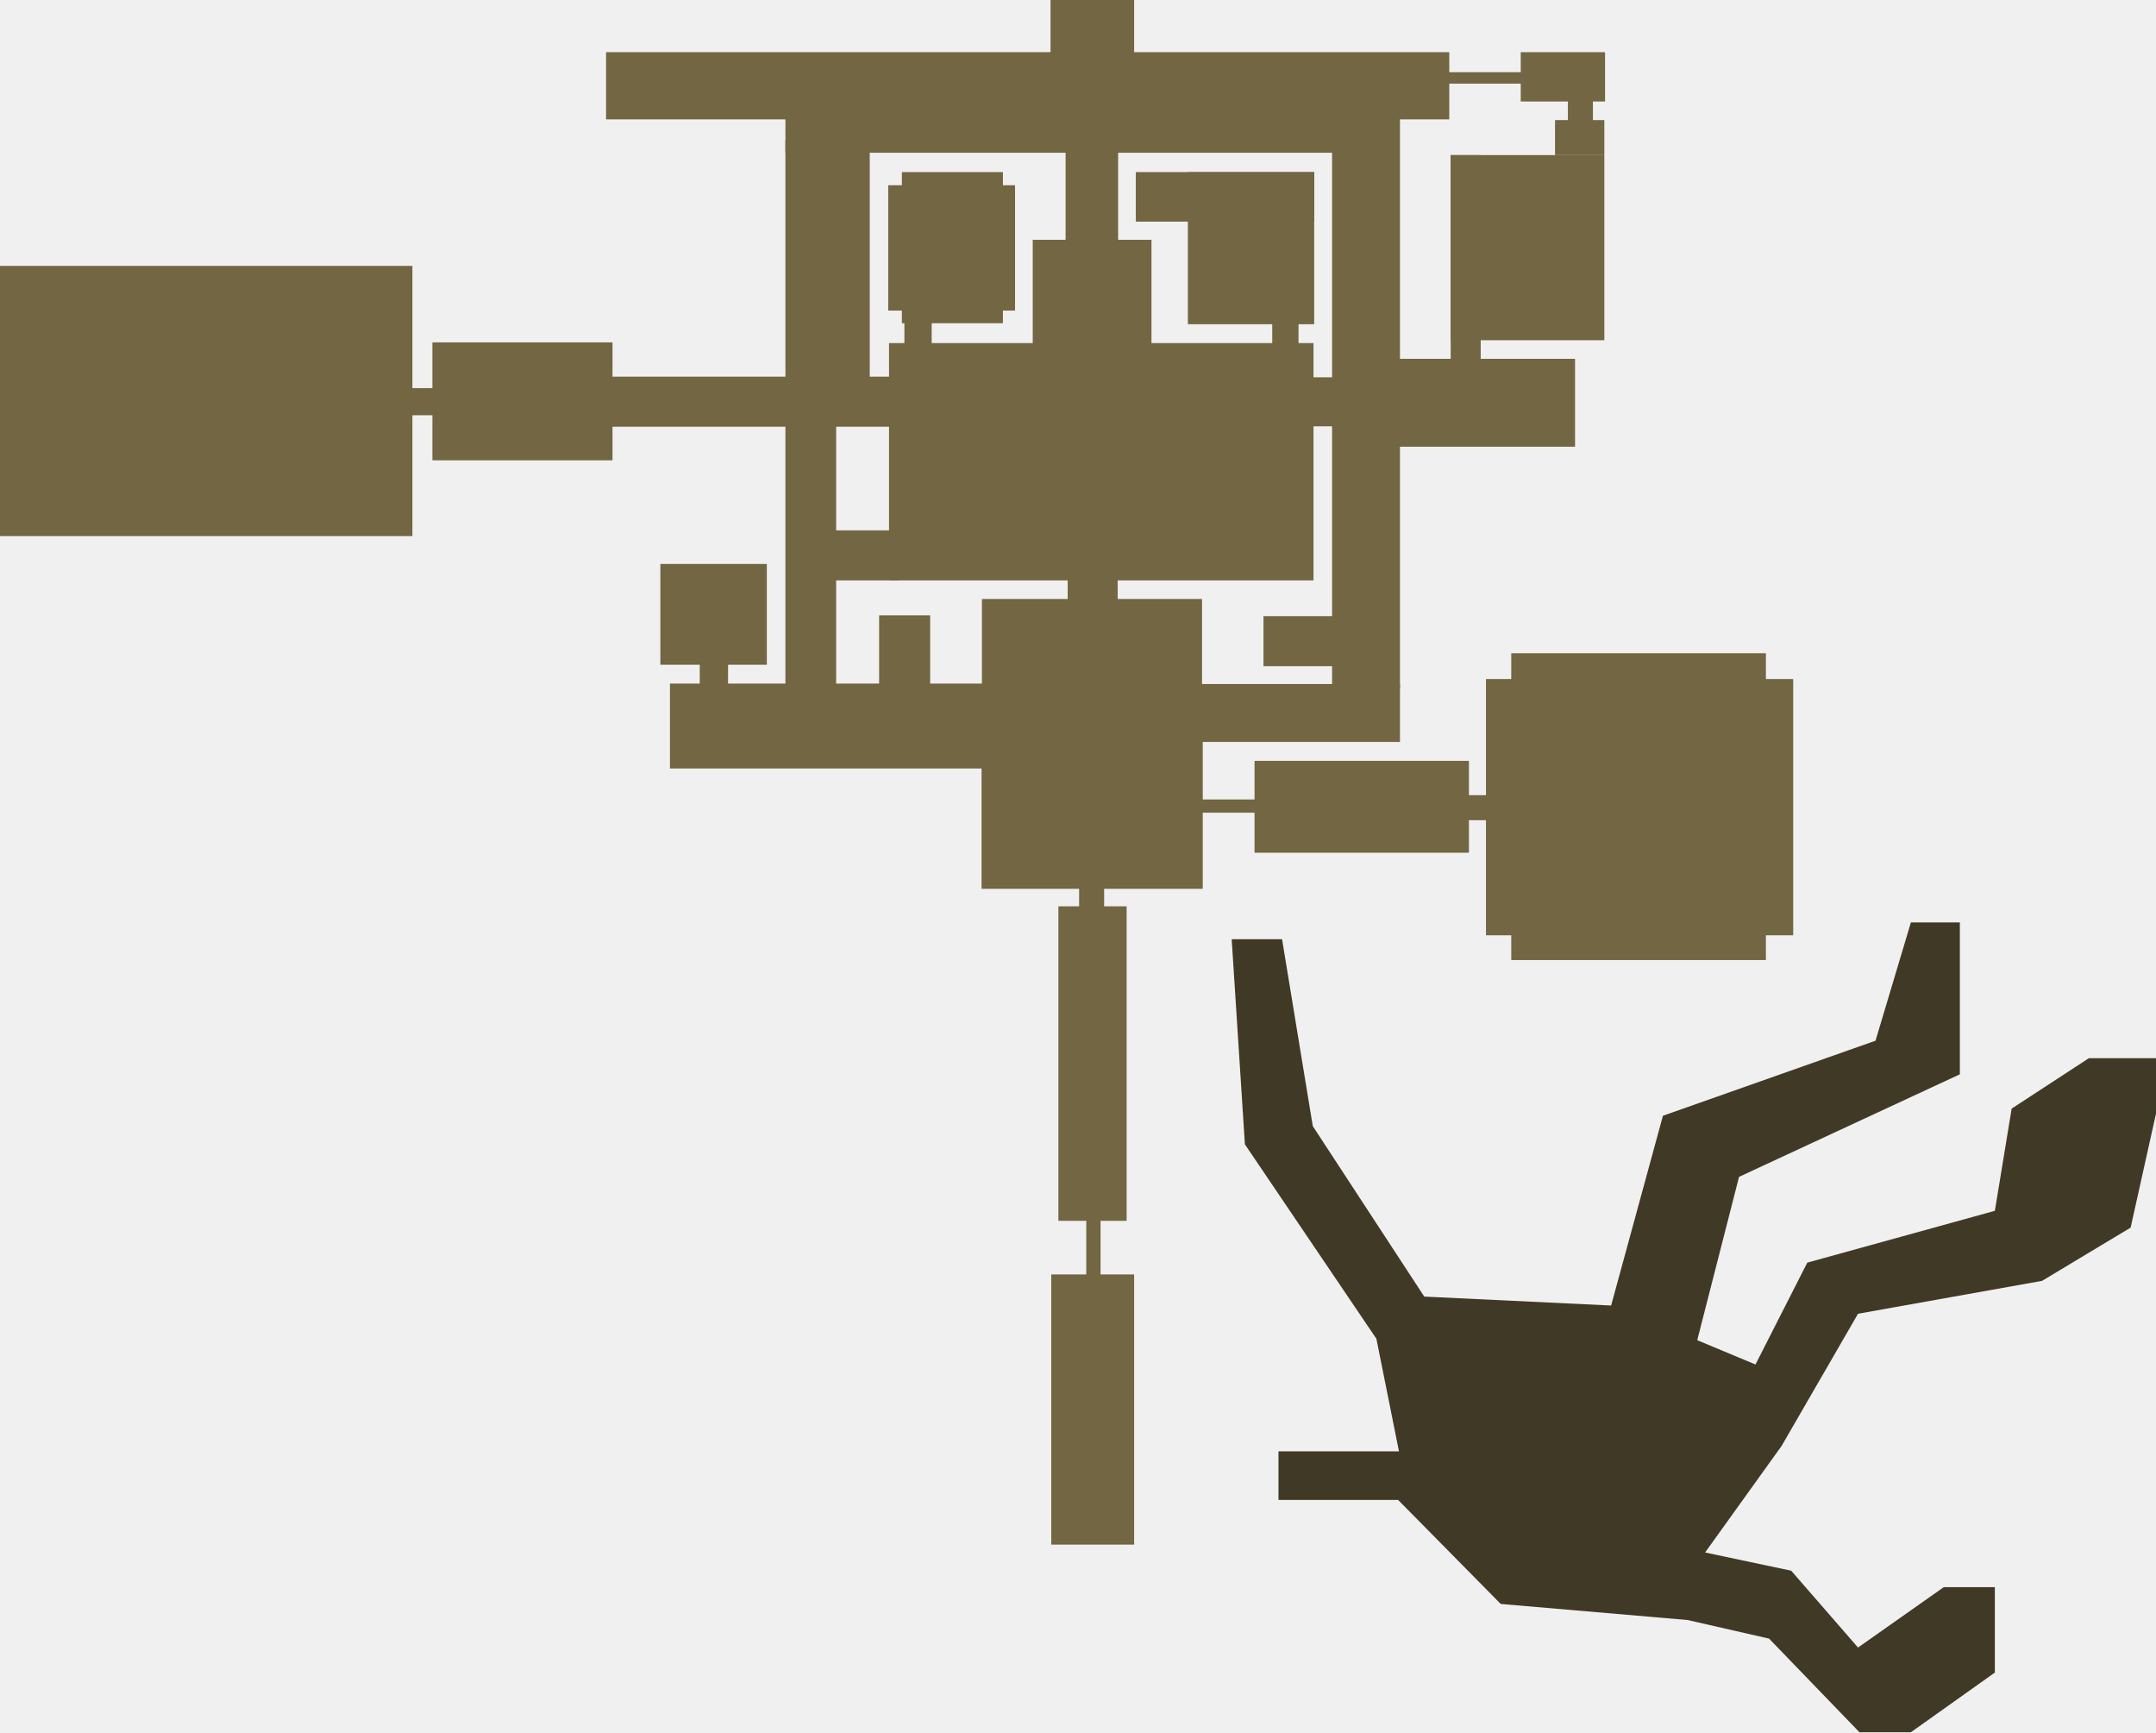
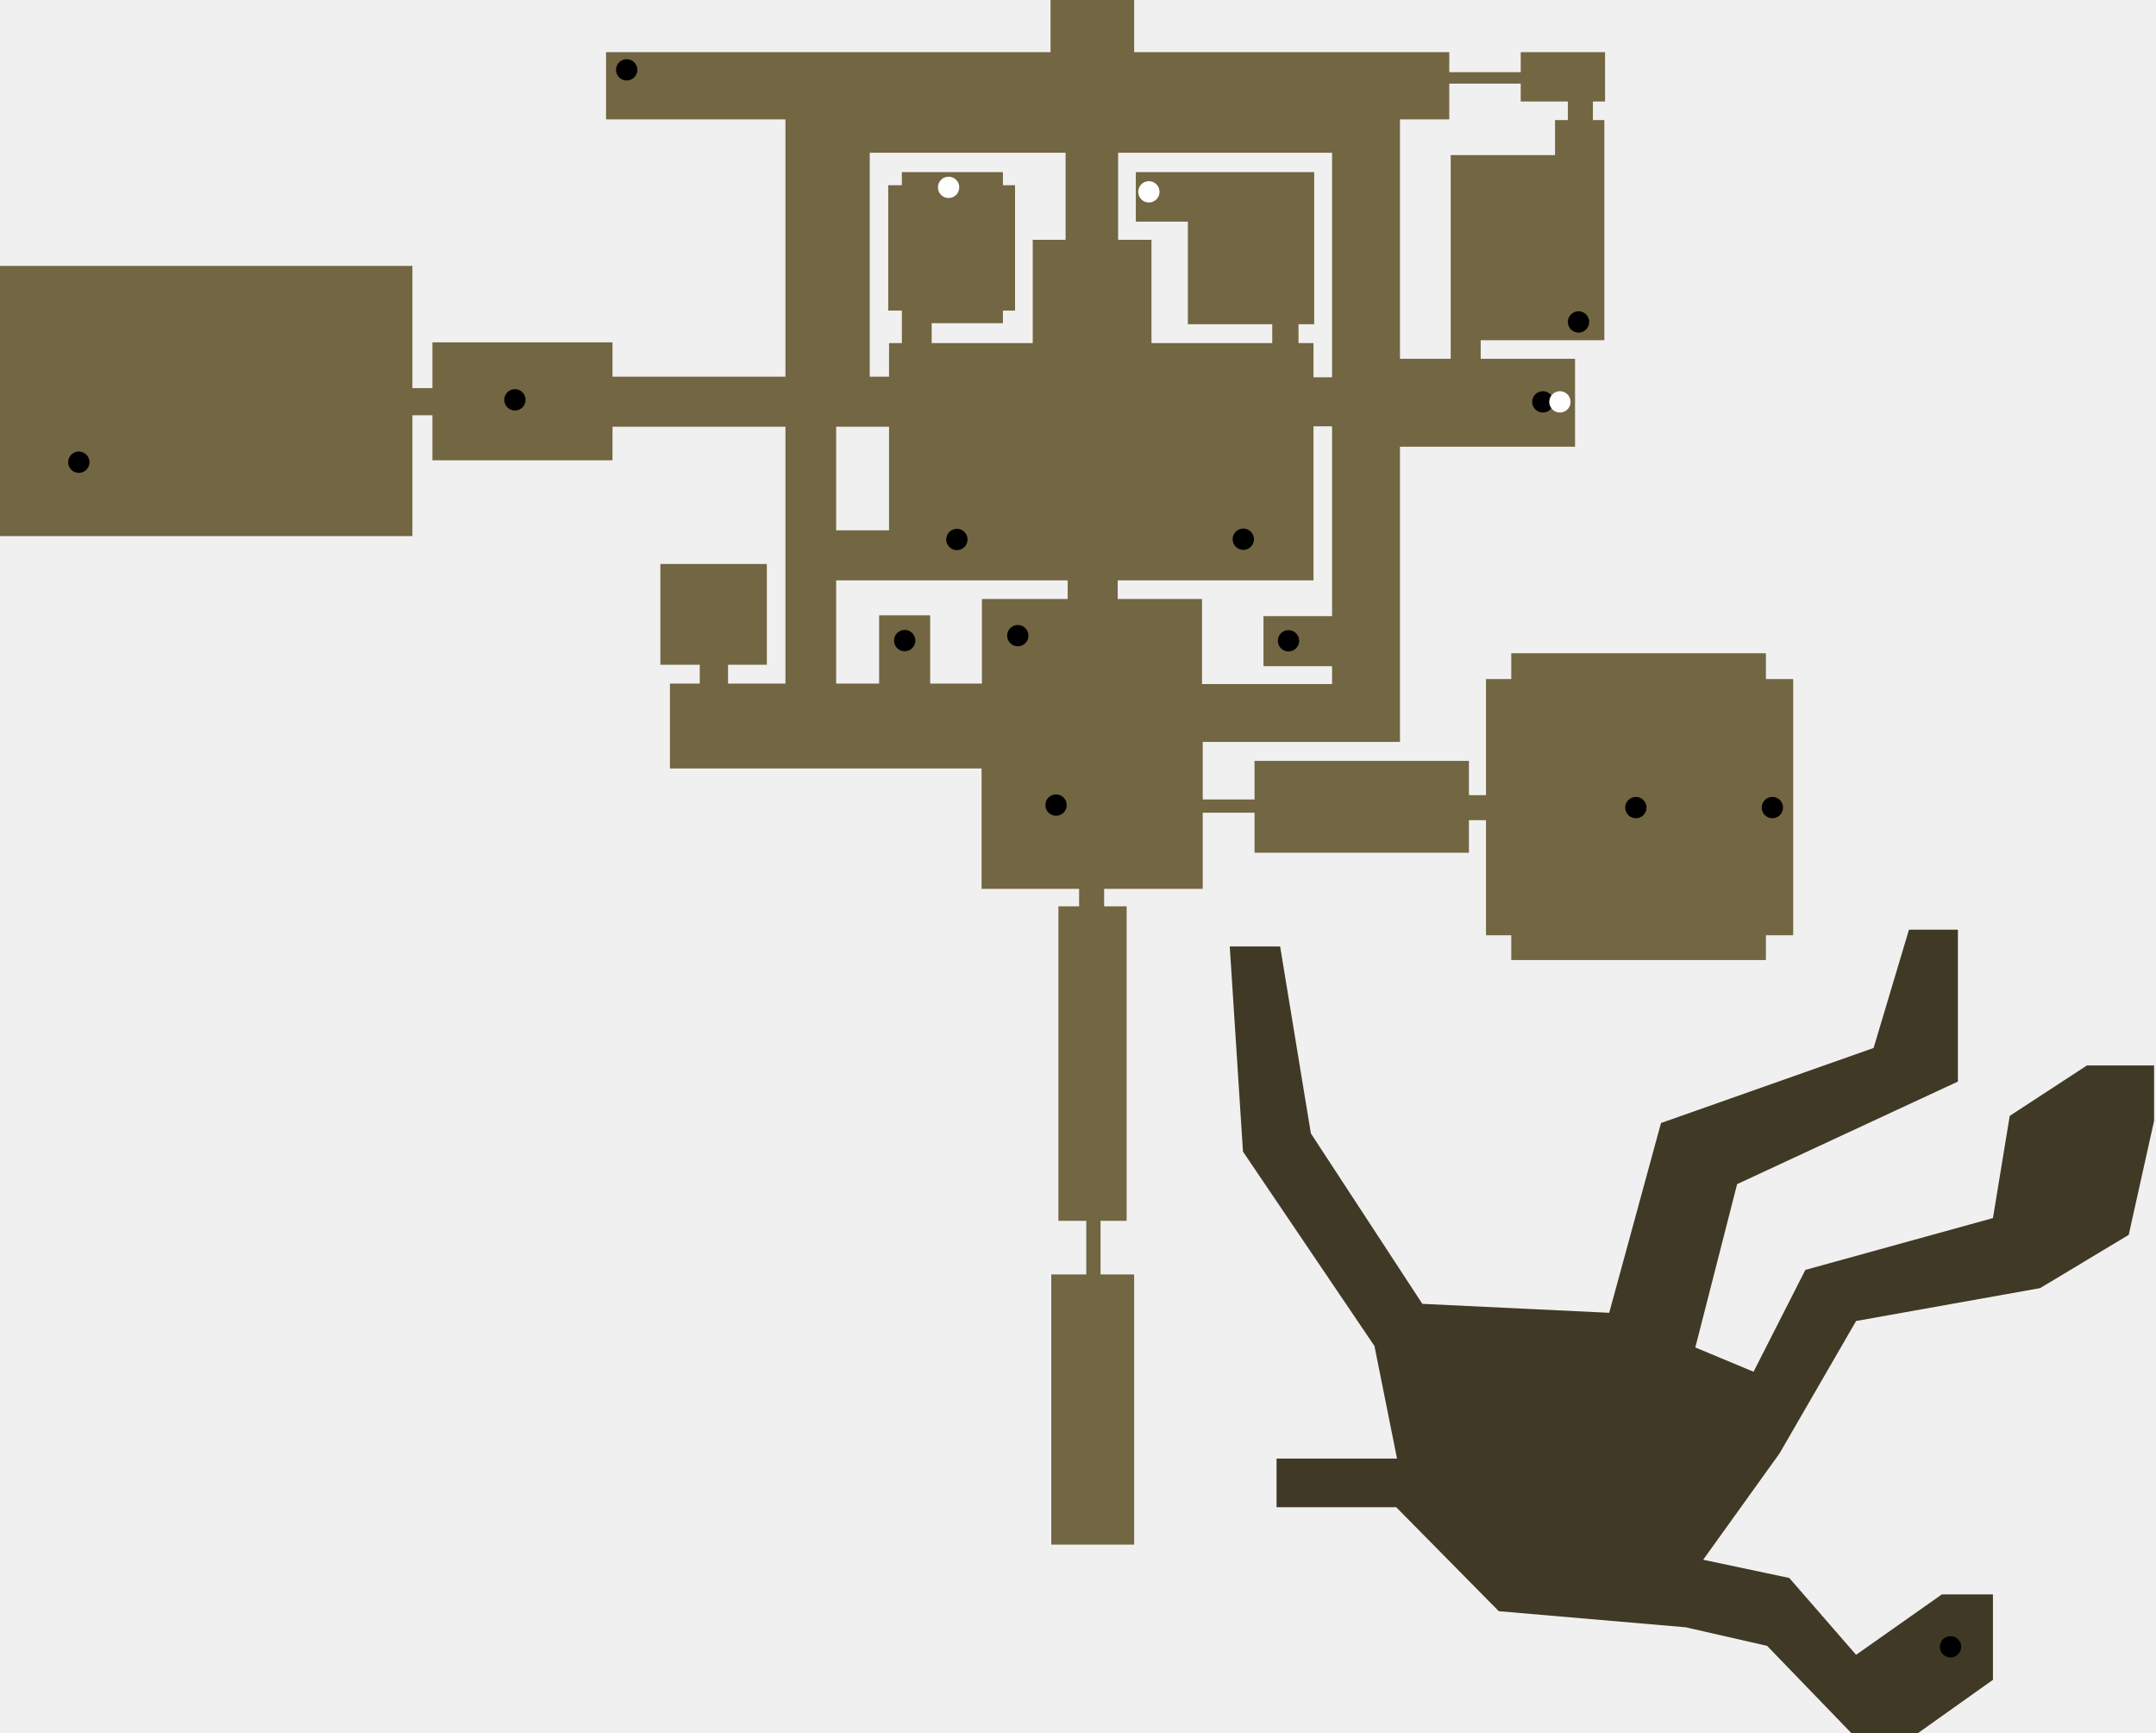
<svg xmlns="http://www.w3.org/2000/svg" viewBox="0 0 2021.59 1623.837" height="1623.837" width="2021.59" id="svg833" version="1.1">
  <defs id="defs837" />
  <g transform="translate(-24.706,-23.45133)" id="g841">
-     <g id="g1030">
-       <rect style="fill:#726643;stroke-width:5.915;stroke-linecap:round;stroke-linejoin:bevel;stop-color:#000000" id="rect845" width="77.724" height="253.274" x="1010.417" y="1218.129" />
-       <rect style="fill:#726643;stroke-width:5.915;stroke-linecap:round;stroke-linejoin:bevel;stop-color:#000000" id="rect847" width="13.401" height="56.283" x="1043.249" y="1166.871" />
-       <rect style="fill:#726643;stroke-width:5.915;stroke-linecap:round;stroke-linejoin:bevel;stop-color:#000000" id="rect849" width="63.989" height="294.817" x="1017.118" y="873.059" />
-       <rect style="fill:#726643;stroke-width:5.915;stroke-linecap:round;stroke-linejoin:bevel;stop-color:#000000" id="rect851" width="23.451" height="28.477" x="1036.549" y="854.298" />
-       <rect style="fill:#726643;stroke-width:5.915;stroke-linecap:round;stroke-linejoin:bevel;stop-color:#000000" id="rect853" width="207.377" height="147.743" x="945.088" y="708.9" />
-       <rect style="fill:#726643;stroke-width:5.915;stroke-linecap:round;stroke-linejoin:bevel;stop-color:#000000" id="rect855" width="51.928" height="12.396" x="1150.455" y="772.889" />
-       <rect style="fill:#726643;stroke-width:5.915;stroke-linecap:round;stroke-linejoin:bevel;stop-color:#000000" id="rect857" width="201.011" height="86.1" x="1201.043" y="736.707" />
-       <rect style="fill:#726643;stroke-width:5.915;stroke-linecap:round;stroke-linejoin:bevel;stop-color:#000000" id="rect859" width="20.771" height="23.451" x="1400.714" y="768.869" />
-       <rect style="fill:#726643;stroke-width:5.915;stroke-linecap:round;stroke-linejoin:bevel;stop-color:#000000" id="rect861" width="288.063" height="240.211" x="1418.049" y="659.987" />
-       <rect style="fill:#726643;stroke-width:5.915;stroke-linecap:round;stroke-linejoin:bevel;stop-color:#000000" id="rect863" width="238.789" height="287.59" x="1441.738" y="635.824" />
-       <rect style="fill:#726643;stroke-width:5.915;stroke-linecap:round;stroke-linejoin:bevel;stop-color:#000000" id="rect865" width="441.097" height="79.596" x="652.88" y="664.251" />
-       <rect style="fill:#726643;stroke-width:5.915;stroke-linecap:round;stroke-linejoin:bevel;stop-color:#000000" id="rect867" width="47.853" height="71.542" x="849.029" y="600.29" />
-       <rect style="fill:#726643;stroke-width:5.915;stroke-linecap:round;stroke-linejoin:bevel;stop-color:#000000" id="rect869" width="26.532" height="22.268" x="680.834" y="643.878" />
-       <rect style="fill:#726643;stroke-width:5.915;stroke-linecap:round;stroke-linejoin:bevel;stop-color:#000000" id="rect871" width="206.372" height="133.338" x="945.424" y="584.943" />
-       <rect style="fill:#726643;stroke-width:5.915;stroke-linecap:round;stroke-linejoin:bevel;stop-color:#000000" id="rect873" width="187.611" height="54.273" x="1149.785" y="664.678" />
-       <rect style="fill:#726643;stroke-width:5.915;stroke-linecap:round;stroke-linejoin:bevel;stop-color:#000000" id="rect875" width="75.044" height="46.903" x="1209.418" y="601.024" />
-       <rect style="fill:#726643;stroke-width:5.915;stroke-linecap:round;stroke-linejoin:bevel;stop-color:#000000" id="rect877" width="63.654" height="550.101" x="1273.742" y="118.597" />
-       <rect style="fill:#726643;stroke-width:5.915;stroke-linecap:round;stroke-linejoin:bevel;stop-color:#000000" id="rect879" width="99.836" height="94.475" x="643.906" y="552.111" />
-       <rect style="fill:#726643;stroke-width:5.915;stroke-linecap:round;stroke-linejoin:bevel;stop-color:#000000" id="rect881" width="47.573" height="511.239" x="761.163" y="154.779" />
-       <rect style="fill:#726643;stroke-width:5.915;stroke-linecap:round;stroke-linejoin:bevel;stop-color:#000000" id="rect883" width="63.654" height="46.903" x="804.046" y="520.619" />
-       <rect style="fill:#726643;stroke-width:5.915;stroke-linecap:round;stroke-linejoin:bevel;stop-color:#000000" id="rect885" width="46.903" height="47.573" x="1025.828" y="544.741" />
-       <rect style="fill:#726643;stroke-width:5.915;stroke-linecap:round;stroke-linejoin:bevel;stop-color:#000000" id="rect887" width="398.003" height="222.453" x="858.319" y="345.07" />
-       <rect style="fill:#726643;stroke-width:5.915;stroke-linecap:round;stroke-linejoin:bevel;stop-color:#000000" id="rect889" width="290.796" height="46.903" x="595.664" y="376.561" />
-       <rect style="fill:#726643;stroke-width:5.915;stroke-linecap:round;stroke-linejoin:bevel;stop-color:#000000" id="rect891" width="790.645" height="62.984" x="592.984" y="72.364" />
-       <rect style="fill:#726643;stroke-width:9.91;stroke-linecap:round;stroke-linejoin:bevel;stop-color:#000000" id="rect893" width="528.186" height="33.855" x="761.163" y="132.779" />
-       <rect style="fill:#726643;stroke-width:5.915;stroke-linecap:round;stroke-linejoin:bevel;stop-color:#000000" id="rect895" width="24.637" height="28.427" x="1217.636" y="318.86" />
-       <rect style="fill:#726643;stroke-width:5.915;stroke-linecap:round;stroke-linejoin:bevel;stop-color:#000000" id="rect897" width="167.247" height="46.431" x="1089.713" y="184.777" />
-       <rect y="184.777" x="1138.513" height="142.61" width="118.447" id="rect897-1" style="fill:#726643;stroke-width:8.724;stroke-linecap:round;stroke-linejoin:bevel;stop-color:#000000" />
-       <rect style="fill:#726643;stroke-width:5.915;stroke-linecap:round;stroke-linejoin:bevel;stop-color:#000000" id="rect914" width="25.585" height="31.744" x="872.718" y="316.017" />
-       <rect style="fill:#726643;stroke-width:5.915;stroke-linecap:round;stroke-linejoin:bevel;stop-color:#000000" id="rect916" width="94.758" height="141.663" x="870.349" y="184.777" />
-       <rect style="fill:#726643;stroke-width:5.915;stroke-linecap:round;stroke-linejoin:bevel;stop-color:#000000" id="rect918" width="118.921" height="117.5" x="857.557" y="197.096" />
-       <rect style="fill:#726643;stroke-width:5.915;stroke-linecap:round;stroke-linejoin:bevel;stop-color:#000000" id="rect920" width="49.274" height="95.705" x="1023.857" y="160.14" />
-       <rect style="fill:#726643;stroke-width:5.915;stroke-linecap:round;stroke-linejoin:bevel;stop-color:#000000" id="rect922" width="111.34" height="100.917" x="993.06" y="248.265" />
-       <rect style="fill:#726643;stroke-width:5.915;stroke-linecap:round;stroke-linejoin:bevel;stop-color:#000000" id="rect924" width="36.008" height="45.957" x="1254.592" y="377.136" />
-       <rect style="fill:#726643;stroke-width:5.915;stroke-linecap:round;stroke-linejoin:bevel;stop-color:#000000" id="rect926" width="168.85" height="110.556" x="430.164" y="344.4" />
-       <rect style="fill:#726643;stroke-width:5.915;stroke-linecap:round;stroke-linejoin:bevel;stop-color:#000000" id="rect928" width="26.802" height="25.461" x="410.733" y="387.282" />
-       <rect style="fill:#726643;stroke-width:6.782;stroke-linecap:round;stroke-linejoin:bevel;stop-color:#000000" id="rect930" width="386.697" height="253.274" x="24.706" y="272.705" />
-       <rect style="fill:#726643;stroke-width:5.915;stroke-linecap:round;stroke-linejoin:bevel;stop-color:#000000" id="rect932" width="168.18" height="82.415" x="1333.376" y="359.81" />
-       <rect style="fill:#726643;stroke-width:5.915;stroke-linecap:round;stroke-linejoin:bevel;stop-color:#000000" id="rect934" width="28.142" height="200.341" x="1384.968" y="168.85" />
-       <rect y="168.85" x="1384.968" height="173.54" width="144.058" id="rect934-8" style="fill:#726643;stroke-width:12.456;stroke-linecap:round;stroke-linejoin:bevel;stop-color:#000000" />
-       <rect style="fill:#726643;stroke-width:3.069;stroke-linecap:round;stroke-linejoin:bevel;stop-color:#000000" id="rect934-8-4" width="46.233" height="32.832" x="1482.794" y="-168.85" transform="scale(1,-1)" />
-       <rect style="fill:#726643;stroke-width:5.915;stroke-linecap:round;stroke-linejoin:bevel;stop-color:#000000" id="rect966" width="84.425" height="10.721" x="1376.258" y="91.125" />
-       <rect style="fill:#726643;stroke-width:5.915;stroke-linecap:round;stroke-linejoin:bevel;stop-color:#000000" id="rect968" width="79.064" height="46.233" x="1450.632" y="72.364" />
-       <rect style="fill:#726643;stroke-width:5.915;stroke-linecap:round;stroke-linejoin:bevel;stop-color:#000000" id="rect970" width="23.451" height="30.822" x="1494.855" y="113.906" />
-       <rect style="fill:#726643;stroke-width:5.915;stroke-linecap:round;stroke-linejoin:bevel;stop-color:#000000" id="rect972" width="78.394" height="54.943" x="1009.747" y="23.451" />
-       <rect style="fill:#726643;stroke-width:6.084;stroke-linecap:round;stroke-linejoin:bevel;stop-color:#000000" id="rect974" width="42.882" height="238.533" x="797.345" y="141.378" />
-     </g>
-     <g style="fill:#403925;fill-opacity:1" transform="translate(-48.91278,-7.705428)" id="g982">
-       <rect style="fill:#403925;stroke-width:5.915;stroke-linecap:round;stroke-linejoin:bevel;stop-color:#000000;fill-opacity:1" id="rect976" width="125.297" height="45.563" x="1272.402" y="1391.669" />
-       <path style="fill:#403925;fill-opacity:1;stroke:none;stroke-width:1px;stroke-linecap:butt;stroke-linejoin:miter;stroke-opacity:1" d="m 1386.309,1396.359 -22.111,-110.221 -123.287,-182.25 -12.396,-192.301 h 47.238 l 28.812,175.215 104.526,159.804 175.215,8.375 48.578,-177.895 199.336,-70.354 33.167,-110.891 h 45.898 v 142.383 l -207.042,96.15 -39.197,153.104 54.608,22.781 48.578,-95.48 175.885,-48.578 15.746,-95.815 72.364,-47.238 h 62.984 v 51.928 l -23.786,106.871 -83.085,49.918 -172.535,30.822 -71.694,123.957 -71.694,99.836 80.74,17.086 62.649,72.029 80.404,-56.618 h 47.908 v 80.07 l -78.729,55.948 h -48.243 l -84.76,-87.775 -76.384,-17.421 -175.215,-15.076 -100.506,-101.846 z" id="path978" />
-     </g>
+     <path id="rect976" style="fill:#403925;fill-opacity:1;stroke-width:5.915;stroke-linecap:round;stroke-linejoin:bevel;stop-color:#000000" d="m 1814.67,894.945 -33.168,110.893 -199.336,70.353 -48.578,177.894 -175.215,-8.375 -104.525,-159.805 -28.812,-175.215 h -47.236 l 12.395,192.301 123.287,182.25 21.17,105.531 h -112.965 v 45.562 h 112.176 l 96.205,97.49 175.217,15.076 76.383,17.422 84.76,87.775 h 48.244 l 78.728,-55.949 v -80.07 h -47.908 l -80.404,56.619 -62.648,-72.029 -80.738,-17.086 71.693,-99.836 71.693,-123.957 172.535,-30.822 83.084,-49.916 23.787,-106.871 v -51.93 h -62.984 l -72.363,47.238 -15.746,95.816 -175.885,48.576 -48.578,95.481 -54.607,-22.781 39.197,-153.103 207.041,-96.15 V 894.945 Z" />
+     <path id="rect845" style="fill:#726643;stroke-width:5.915;stroke-linecap:round;stroke-linejoin:bevel;stop-color:#000000" d="M 985.041,0 V 48.912 H 568.277 v 62.984 h 168.18 v 31.285 209.928 H 574.309 V 320.947 H 405.459 v 42.883 H 386.697 V 249.254 H 0 V 502.529 H 386.697 V 389.293 h 18.762 v 42.211 h 168.85 v -31.492 h 162.148 v 240.789 h -53.797 v -17.666 h 36.375 v -94.475 h -99.834 v 94.475 h 36.926 v 17.666 h -27.953 v 79.596 h 292.209 v 112.795 h 91.459 v 16.416 h -19.43 v 294.816 h 26.131 v 50.254 h -32.832 v 253.274 h 77.725 v -253.274 h -31.492 v -50.254 h 24.457 V 849.607 h -21.105 v -16.416 h 92.465 v -71.357 h 48.578 v 37.521 h 201.01 v -30.486 h 15.994 v 107.877 h 23.689 v 23.217 h 238.791 v -23.217 h 25.584 V 636.535 h -25.584 v -24.162 h -238.791 v 24.162 h -23.689 v 108.883 h -15.994 v -32.162 h -201.01 v 36.182 h -48.578 V 695.5 h 184.93 V 641.227 418.773 h 164.16 v -82.414 h -88.445 V 318.938 h 115.916 V 145.398 112.566 h -10.721 V 95.145 h 11.391 V 48.912 h -79.064 v 18.762 h -67.004 V 48.912 H 1063.436 V 0 Z m 373.881,78.395 h 67.004 v 16.75 h 44.223 v 17.422 h -12.06 v 32.832 h -97.826 v 173.539 17.422 h -47.572 v -224.463 h 46.232 z M 815.521,143.182 h 183.629 v 81.633 h -30.797 v 96.805 h -94.756 v -18.631 h 66.803 v -11.844 h 11.371 v -117.5 h -11.371 v -12.318 h -94.758 v 12.318 h -12.791 v 117.5 h 12.791 l 4.2e-4,11.844 c 0,4.25 0,14.286 0,18.631 h -12.03 v 31.49 h -18.092 z m 232.902,0 h 200.611 v 210.502 h -17.42 v -32.064 h -14.049 v -17.684 h 14.688 V 161.326 h -167.246 v 46.432 h 48.799 v 96.178 h 79.123 v 17.684 h -113.234 v -96.805 h -31.271 z m 183.191,256.461 h 17.42 v 177.93 h -64.322 v 46.902 h 64.322 v 16.752 h -121.945 v -79.734 h -79.064 v -17.422 h 183.59 z m -447.586,0.369 h 49.584 v 97.156 H 784.029 Z m 0,144.059 h 58.963 158.131 v 17.422 h -80.406 v 79.309 h -48.541 v -63.963 h -47.854 v 63.963 H 784.029 Z" transform="translate(24.706,23.45133)" />
+     <circle style="fill:#000000;fill-opacity:1;fill-rule:evenodd;stroke-width:0.733" id="path79" cx="979.067" cy="619.326" r="10" />
+     <circle style="fill:#000000;fill-opacity:1;fill-rule:evenodd;stroke-width:0.733" id="path79-3" cx="872.979" cy="623.951" r="10" />
+     <circle style="fill:#000000;fill-opacity:1;fill-rule:evenodd;stroke-width:0.733" id="path79-6" cx="1232.88" cy="624.145" r="10" />
+     <circle style="fill:#000000;fill-opacity:1;fill-rule:evenodd;stroke-width:0.733" id="path79-7" cx="1190.495" cy="528.941" r="10" />
+     <circle style="fill:#ffffff;fill-opacity:1;fill-rule:evenodd;stroke-width:0.733" id="path79-7-3" cx="914.162" cy="199.077" r="10" />
+     <circle style="fill:#ffffff;fill-opacity:1;fill-rule:evenodd;stroke-width:0.733" id="path79-7-56" cx="1101.957" cy="203.283" r="10" />
+     <circle style="fill:#000000;fill-opacity:1;fill-rule:evenodd;stroke-width:0.733" id="path79-7-56-2" cx="612.349" cy="88.929" r="10" />
+     <circle style="fill:#000000;fill-opacity:1;fill-rule:evenodd;stroke-width:0.733" id="path79-7-5" cx="921.944" cy="529.165" r="10" />
+     <circle style="fill:#000000;fill-opacity:1;fill-rule:evenodd;stroke-width:0.733" id="path79-7-56-9" cx="507.515" cy="398.269" r="10" />
+     <circle style="fill:#000000;fill-opacity:1;fill-rule:evenodd;stroke-width:0.733" id="path79-7-56-9-1" cx="98.617" cy="456.739" r="10" />
+     <circle style="fill:#000000;fill-opacity:1;fill-rule:evenodd;stroke-width:0.733" id="path79-7-56-9-2" cx="1853.634" cy="1567.184" r="10" />
+     <circle style="fill:#000000;fill-opacity:1;fill-rule:evenodd;stroke-width:0.733" id="path79-7-56-9-7" cx="1558.579" cy="780.494" r="10" />
+     <circle style="fill:#000000;fill-opacity:1;fill-rule:evenodd;stroke-width:0.733" id="path79-7-56-9-7-0" cx="1686.579" cy="780.494" r="10" />
+     <circle style="fill:#000000;fill-opacity:1;fill-rule:evenodd;stroke-width:0.733" id="path79-7-56-9-7-9" cx="1471.367" cy="400.171" r="10" />
+     <circle style="fill:#ffffff;fill-opacity:1;fill-rule:evenodd;stroke-width:0.733" id="path79-7-56-9-7-9-6" cx="1487.367" cy="400.171" r="10" />
+     <circle style="fill:#000000;fill-opacity:1;fill-rule:evenodd;stroke-width:0.733" id="path79-7-56-9-7-3" cx="1504.817" cy="325.251" r="10" />
+     <circle style="fill:#000000;fill-opacity:1;fill-rule:evenodd;stroke-width:0.733" id="path79-0" cx="1014.938" cy="778.156" r="10" />
  </g>
</svg>
